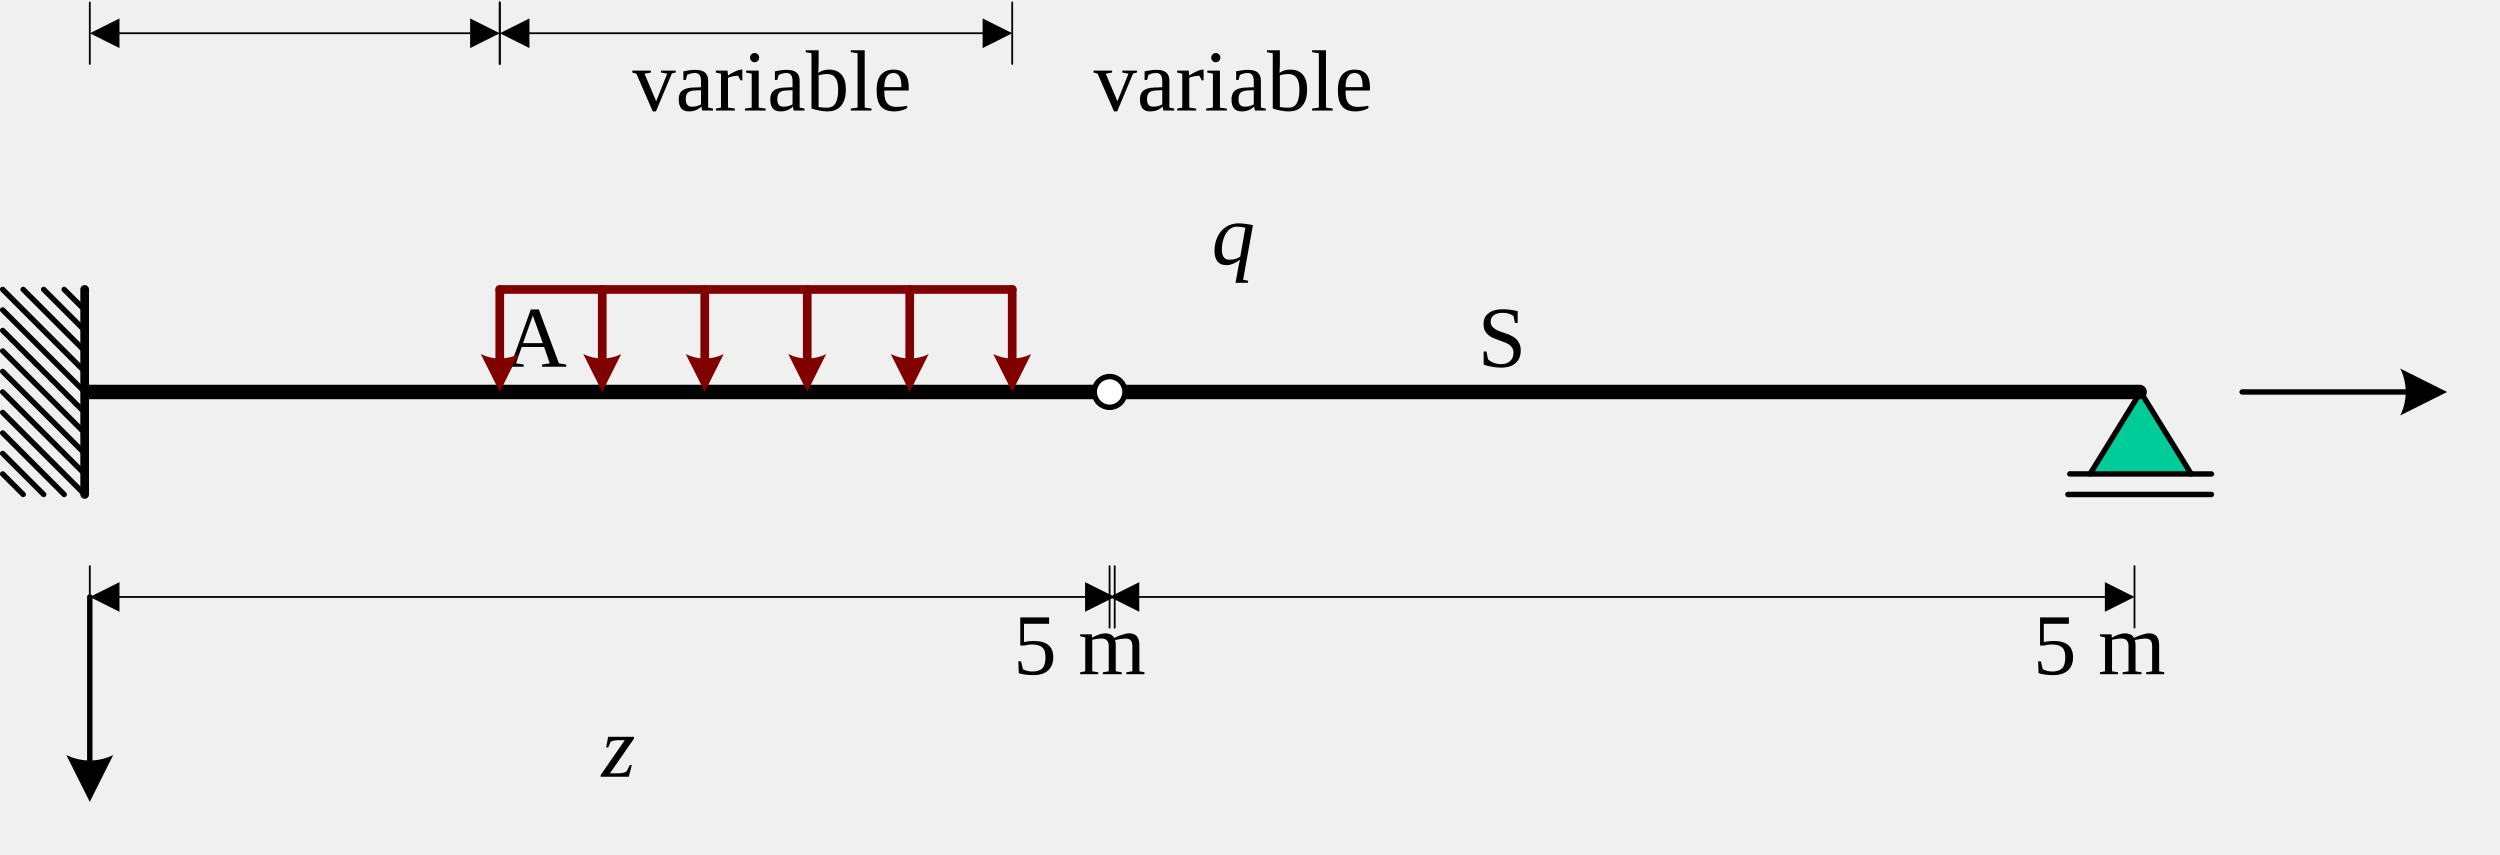
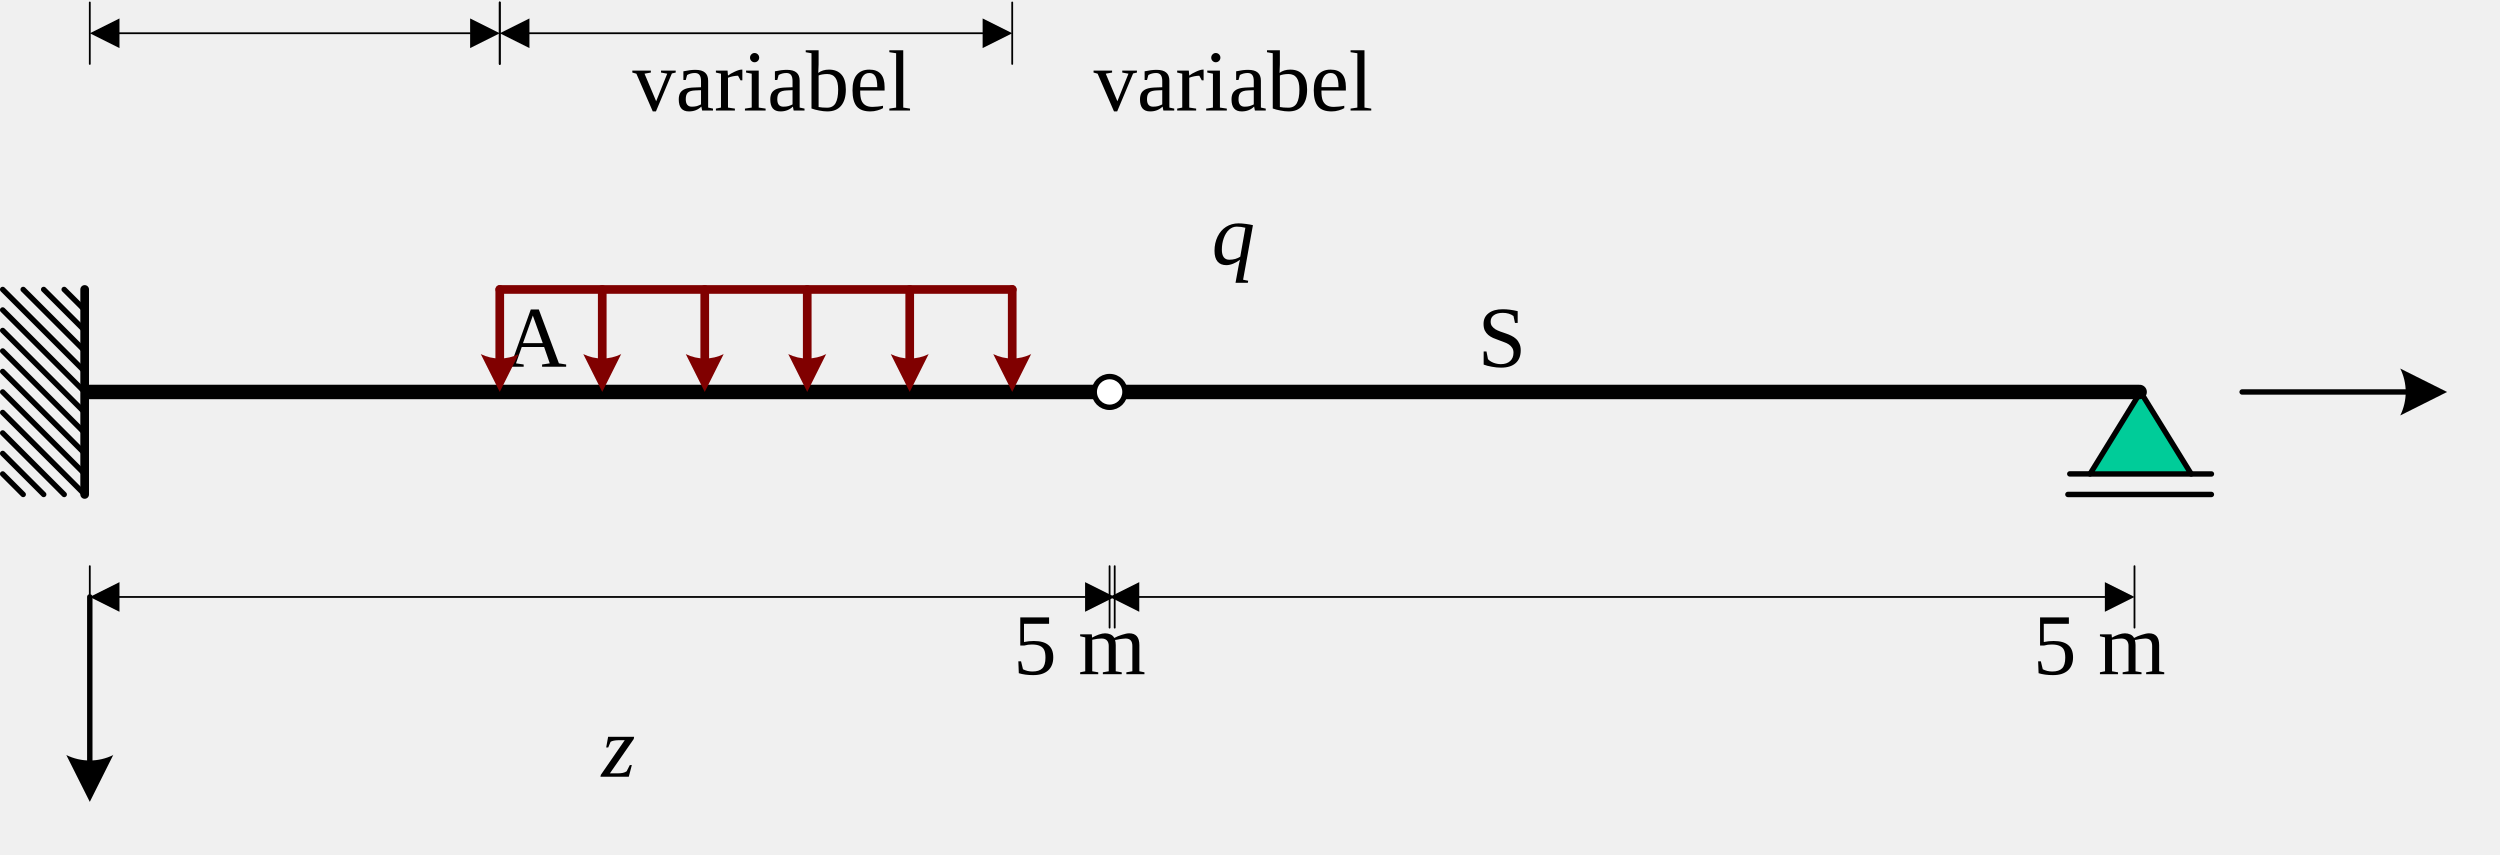
<svg xmlns="http://www.w3.org/2000/svg" xmlns:ns1="http://schemas.microsoft.com/visio/2003/SVGExtensions/" xmlns:xlink="http://www.w3.org/1999/xlink" width="4.802in" height="1.642in" viewBox="0 0 345.718 118.195" xml:space="preserve" color-interpolation-filters="sRGB" class="st18">
  <ns1:documentProperties ns1:langID="1043" ns1:metric="true" ns1:viewMarkup="false" />
  <style type="text/css">
	
		.st1 {fill:#00cc99;stroke:#000000;stroke-linecap:round;stroke-linejoin:round;stroke-width:0.75}
		.st2 {stroke:#000000;stroke-linecap:round;stroke-linejoin:round;stroke-width:0.75}
		.st3 {stroke:#000000;stroke-linecap:round;stroke-linejoin:round;stroke-width:2}
		.st4 {fill:#ffffff;stroke:#000000;stroke-linecap:round;stroke-linejoin:round;stroke-width:0.75}
		.st5 {stroke:#000000;stroke-linecap:round;stroke-linejoin:round;stroke-width:0.25}
		.st6 {marker-end:url(#mrkr4-35);marker-start:url(#mrkr4-33);stroke:#000000;stroke-linecap:round;stroke-linejoin:round;stroke-width:0.25}
		.st7 {fill:#000000;fill-opacity:1;stroke:#000000;stroke-opacity:1;stroke-width:0.122}
		.st8 {fill:none;stroke:none;stroke-linecap:round;stroke-linejoin:round;stroke-width:0.75}
		.st9 {fill:#000000;font-family:Times New Roman;font-size:1em}
		.st10 {marker-end:url(#mrkr5-64);stroke:#000000;stroke-linecap:round;stroke-linejoin:round;stroke-width:0.75}
		.st11 {fill:#000000;fill-opacity:1;stroke:#000000;stroke-opacity:1;stroke-width:0.229}
		.st12 {fill:#000000;font-family:Times New Roman;font-size:1em;font-style:italic}
		.st13 {fill:none;stroke:none;stroke-linecap:round;stroke-linejoin:round;stroke-width:0.24}
		.st14 {marker-end:url(#mrkr5-95);stroke:#800000;stroke-linecap:round;stroke-linejoin:round;stroke-width:1.2}
		.st15 {fill:#800000;fill-opacity:1;stroke:#800000;stroke-opacity:1;stroke-width:0.455}
		.st16 {stroke:#800000;stroke-linecap:round;stroke-linejoin:round;stroke-width:1.2}
		.st17 {stroke:#000000;stroke-linecap:round;stroke-linejoin:round;stroke-width:1.2}
		.st18 {fill:none;fill-rule:evenodd;font-size:12px;overflow:visible;stroke-linecap:square;stroke-miterlimit:3}
	
	</style>
  <defs id="Markers">
    <g id="lend4">
      <path d="M 2 1 L 0 0 L 2 -1 L 2 1 " style="stroke:none" />
    </g>
    <marker id="mrkr4-33" class="st7" ns1:arrowType="4" ns1:arrowSize="1" ns1:setback="14.96" refX="14.96" orient="auto" markerUnits="strokeWidth" overflow="visible">
      <use xlink:href="#lend4" transform="scale(8.2) " />
    </marker>
    <marker id="mrkr4-35" class="st7" ns1:arrowType="4" ns1:arrowSize="1" ns1:setback="16.4" refX="-16.4" orient="auto" markerUnits="strokeWidth" overflow="visible">
      <use xlink:href="#lend4" transform="scale(-8.2,-8.2) " />
    </marker>
    <g id="lend5">
      <path d="M 2 1 L 0 0 L 1.981 -0.993 C 1.672 -0.365 1.673 0.373 1.985 1 " style="stroke:none" />
    </g>
    <marker id="mrkr5-64" class="st11" ns1:arrowType="5" ns1:arrowSize="2" ns1:setback="7.63" refX="-7.63" orient="auto" markerUnits="strokeWidth" overflow="visible">
      <use xlink:href="#lend5" transform="scale(-4.36,-4.36) " />
    </marker>
    <marker id="mrkr5-95" class="st15" ns1:arrowType="5" ns1:arrowSize="0" ns1:setback="3.85" refX="-3.85" orient="auto" markerUnits="strokeWidth" overflow="visible">
      <use xlink:href="#lend5" transform="scale(-2.2,-2.2) " />
    </marker>
  </defs>
  <g ns1:mID="0" ns1:index="1" ns1:groupContext="foregroundPage">
    <ns1:pageProperties ns1:drawingScale="0.0393701" ns1:pageScale="0.0393701" ns1:drawingUnits="24" ns1:shadowOffsetX="8.50394" ns1:shadowOffsetY="-8.50394" />
    <g id="group242-1" transform="translate(285.966,-49.8317)" ns1:mID="242" ns1:groupContext="group">
      <g id="group243-2" transform="translate(0.261477,-2.83465)" ns1:mID="243" ns1:groupContext="group">
        <g id="shape244-3" ns1:mID="244" ns1:groupContext="shape" transform="translate(2.79729,0)">
          <path d="M0 118.2 L13.99 118.2 L6.99 106.86 L0 118.2 Z" class="st1" />
        </g>
        <g id="shape245-5" ns1:mID="245" ns1:groupContext="shape" transform="translate(2.79729,236.39) rotate(180)">
          <path d="M0 118.2 L2.8 118.2" class="st2" />
        </g>
        <g id="shape246-8" ns1:mID="246" ns1:groupContext="shape" transform="translate(16.7838,0)">
          <path d="M0 118.2 L2.8 118.2" class="st2" />
        </g>
      </g>
      <g id="shape247-11" ns1:mID="247" ns1:groupContext="shape">
        <path d="M0 118.2 L19.84 118.2" class="st2" />
      </g>
    </g>
    <g id="shape248-14" ns1:mID="248" ns1:groupContext="shape" transform="translate(12.4223,-64.0049)">
      <path d="M0 118.2 L283.46 118.2" class="st3" />
    </g>
    <g id="shape249-17" ns1:mID="249" ns1:groupContext="shape" transform="translate(151.32,-61.8789)">
      <ellipse cx="2.126" cy="116.069" rx="2.126" ry="2.126" class="st4" />
    </g>
    <g id="group250-19" transform="translate(12.4222,-21.4852)" ns1:mID="250" ns1:groupContext="group">
      <g id="group251-20" transform="translate(0,-9.92126)" ns1:mID="251" ns1:groupContext="group">
        <g id="shape252-21" ns1:mID="252" ns1:groupContext="shape" transform="translate(118.195,109.691) rotate(90)">
          <path d="M0 118.2 L8.5 118.2" class="st5" />
        </g>
        <g id="shape253-24" ns1:mID="253" ns1:groupContext="shape" transform="translate(259.927,109.691) rotate(90)">
          <path d="M0 118.2 L8.5 118.2" class="st5" />
        </g>
        <g id="shape254-27" ns1:mID="254" ns1:groupContext="shape" transform="translate(0,-4.25197)">
          <path d="M3.74 118.2 L4.1 118.2 L137.63 118.2" class="st6" />
        </g>
      </g>
      <g id="shape255-36" ns1:mID="255" ns1:groupContext="shape">
        <ns1:textBlock ns1:margins="rect(4,4,4,4)" ns1:tabSpace="42.5197" />
        <ns1:textRect cx="70.866" cy="111.108" width="141.74" height="14.173" />
        <rect x="0" y="104.022" width="141.732" height="14.173" class="st8" />
        <text x="61.7" y="114.71" class="st9" ns1:langID="1043">
          <ns1:paragraph ns1:horizAlign="1" />
          <ns1:tabList />5 m</text>
      </g>
    </g>
    <g id="group268-39" transform="translate(12.4222,-99.4379)" ns1:mID="268" ns1:groupContext="group">
      <g id="group269-40" transform="translate(0,-9.92126)" ns1:mID="269" ns1:groupContext="group">
        <g id="shape270-41" ns1:mID="270" ns1:groupContext="shape" transform="translate(118.195,109.691) rotate(90)">
          <path d="M0 118.2 L8.5 118.2" class="st5" />
        </g>
        <g id="shape271-44" ns1:mID="271" ns1:groupContext="shape" transform="translate(174.888,109.691) rotate(90)">
          <path d="M0 118.2 L8.5 118.2" class="st5" />
        </g>
        <g id="shape272-47" ns1:mID="272" ns1:groupContext="shape" transform="translate(0,-4.25197)">
          <path d="M3.74 118.2 L4.1 118.2 L52.59 118.2" class="st6" />
        </g>
      </g>
      <g id="shape273-54" ns1:mID="273" ns1:groupContext="shape">
        <ns1:textBlock ns1:margins="rect(4,4,4,4)" ns1:tabSpace="42.5197" />
        <ns1:textRect cx="28.346" cy="111.108" width="56.7" height="14.173" />
        <rect x="0" y="104.022" width="56.693" height="14.173" class="st8" />
        <text x="9.02" y="114.71" class="st9" ns1:langID="1043">
          <ns1:paragraph ns1:horizAlign="1" />
-           <ns1:tabList />variable</text>
+           <ns1:tabList />variabel</text>
      </g>
    </g>
    <g id="group274-57" transform="translate(12.4222,-7.31194)" ns1:mID="274" ns1:groupContext="group">
      <g id="shape275-58" ns1:mID="275" ns1:groupContext="shape" transform="translate(118.195,89.8486) rotate(90)">
        <path d="M0 118.2 L22.62 118.2" class="st10" />
      </g>
      <g id="shape276-65" ns1:mID="276" ns1:groupContext="shape">
        <ns1:textBlock ns1:margins="rect(4,4,4,4)" ns1:tabSpace="42.5197" />
        <ns1:textRect cx="7.087" cy="111.108" width="14.18" height="14.173" />
        <rect x="0" y="104.022" width="14.173" height="14.173" class="st8" />
        <text x="4.75" y="114.71" class="st12" ns1:langID="1043">
          <ns1:paragraph ns1:horizAlign="1" />
          <ns1:tabList />z</text>
      </g>
    </g>
    <g id="group277-68" transform="translate(310.06,-49.8317)" ns1:mID="277" ns1:groupContext="group">
      <g id="shape278-69" ns1:mID="278" ns1:groupContext="shape" transform="translate(-1.35775E-12,-14.1732)">
        <path d="M0 118.2 L22.62 118.2" class="st10" />
      </g>
      <g id="shape279-74" ns1:mID="279" ns1:groupContext="shape" transform="translate(14.1732,1.42109E-14)">
        <ns1:textBlock ns1:margins="rect(4,4,4,4)" ns1:tabSpace="42.5197" />
        <ns1:textRect cx="7.087" cy="111.108" width="14.18" height="14.173" />
        <rect x="0" y="104.022" width="14.173" height="14.173" class="st8" />
        <text x="4.42" y="114.71" class="st12" ns1:langID="1043">
          <ns1:paragraph ns1:horizAlign="1" />
          <ns1:tabList />x</text>
      </g>
    </g>
    <g id="shape280-77" ns1:mID="280" ns1:groupContext="shape" transform="translate(11.7136,-64.0049)">
      <ns1:textBlock ns1:margins="rect(4,4,4,4)" ns1:tabSpace="42.5197" />
      <ns1:textRect cx="7.087" cy="111.108" width="14.18" height="14.173" />
      <rect x="0" y="104.022" width="14.173" height="14.173" class="st13" />
      <text x="4" y="114.71" class="st9" ns1:langID="1043">
        <ns1:paragraph ns1:horizAlign="1" />
        <ns1:tabList />A</text>
    </g>
    <g id="shape282-80" ns1:mID="282" ns1:groupContext="shape" transform="translate(288.8,-64.0049)">
      <ns1:textBlock ns1:margins="rect(4,4,4,4)" ns1:tabSpace="42.5197" />
      <ns1:textRect cx="7.087" cy="111.108" width="14.18" height="14.173" />
      <rect x="0" y="104.022" width="14.173" height="14.173" class="st13" />
      <text x="4" y="114.71" class="st9" ns1:langID="1043">
        <ns1:paragraph ns1:horizAlign="1" />
        <ns1:tabList />B</text>
    </g>
    <g id="shape283-83" ns1:mID="283" ns1:groupContext="shape" transform="translate(146.359,-64.0049)">
      <ns1:textBlock ns1:margins="rect(4,4,4,4)" ns1:tabSpace="42.5197" />
      <ns1:textRect cx="7.087" cy="111.108" width="14.18" height="14.173" />
      <rect x="0" y="104.022" width="14.173" height="14.173" class="st13" />
      <text x="4" y="114.71" class="st9" ns1:langID="1043">
        <ns1:paragraph ns1:horizAlign="1" />
        <ns1:tabList />S</text>
    </g>
    <g id="group284-86" transform="translate(69.1152,-64.0049)" ns1:mID="284" ns1:groupContext="group">
      <g id="shape285-87" ns1:mID="285" ns1:groupContext="shape" transform="translate(0,-14.1732)">
        <ns1:textBlock ns1:margins="rect(4,4,4,4)" ns1:tabSpace="42.5197" />
        <ns1:textRect cx="35.433" cy="111.108" width="70.87" height="14.173" />
        <rect x="0" y="104.022" width="70.866" height="14.173" class="st13" />
        <text x="32.43" y="114.71" class="st12" ns1:langID="1043">
          <ns1:paragraph ns1:horizAlign="1" />
          <ns1:tabList />q</text>
      </g>
      <g id="shape286-90" ns1:mID="286" ns1:groupContext="shape" transform="translate(118.195,104.022) rotate(90)">
        <path d="M0 118.2 L9.55 118.2" class="st14" />
      </g>
      <g id="shape287-96" ns1:mID="287" ns1:groupContext="shape" transform="translate(1.59872E-14,-14.1732)">
        <path d="M0 118.2 L70.87 118.2" class="st16" />
      </g>
      <g id="shape288-99" ns1:mID="288" ns1:groupContext="shape" transform="translate(132.368,104.022) rotate(90)">
        <path d="M0 118.2 L9.55 118.2" class="st14" />
      </g>
      <g id="shape289-104" ns1:mID="289" ns1:groupContext="shape" transform="translate(146.542,104.022) rotate(90)">
        <path d="M0 118.2 L9.55 118.2" class="st14" />
      </g>
      <g id="shape290-109" ns1:mID="290" ns1:groupContext="shape" transform="translate(189.061,104.022) rotate(90)">
        <path d="M0 118.2 L9.55 118.2" class="st14" />
      </g>
      <g id="shape291-114" ns1:mID="291" ns1:groupContext="shape" transform="translate(174.888,104.022) rotate(90)">
        <path d="M0 118.2 L9.55 118.2" class="st14" />
      </g>
      <g id="shape292-119" ns1:mID="292" ns1:groupContext="shape" transform="translate(160.715,104.022) rotate(90)">
        <path d="M0 118.2 L9.55 118.2" class="st14" />
      </g>
    </g>
    <g id="group293-124" transform="translate(69.1152,-99.4379)" ns1:mID="293" ns1:groupContext="group">
      <g id="group294-125" transform="translate(0,-9.92126)" ns1:mID="294" ns1:groupContext="group">
        <g id="shape295-126" ns1:mID="295" ns1:groupContext="shape" transform="translate(118.195,109.691) rotate(90)">
          <path d="M0 118.2 L8.5 118.2" class="st5" />
        </g>
        <g id="shape296-129" ns1:mID="296" ns1:groupContext="shape" transform="translate(189.061,109.691) rotate(90)">
          <path d="M0 118.2 L8.5 118.2" class="st5" />
        </g>
        <g id="shape297-132" ns1:mID="297" ns1:groupContext="shape" transform="translate(0,-4.25197)">
          <path d="M3.74 118.2 L4.1 118.2 L66.77 118.2" class="st6" />
        </g>
      </g>
      <g id="shape298-139" ns1:mID="298" ns1:groupContext="shape">
        <ns1:textBlock ns1:margins="rect(4,4,4,4)" ns1:tabSpace="42.5197" />
        <ns1:textRect cx="35.433" cy="111.108" width="70.87" height="14.173" />
        <rect x="0" y="104.022" width="70.866" height="14.173" class="st8" />
        <text x="16.11" y="114.71" class="st9" ns1:langID="1043">
          <ns1:paragraph ns1:horizAlign="1" />
-           <ns1:tabList />variable</text>
+           <ns1:tabList />variabel</text>
      </g>
    </g>
    <g id="group299-142" transform="translate(0.375,-49.8316)" ns1:mID="299" ns1:groupContext="group">
      <g id="shape300-143" ns1:mID="300" ns1:groupContext="shape" transform="translate(129.534,89.8486) rotate(90)">
        <path d="M0 118.2 L28.35 118.2" class="st17" />
      </g>
      <g id="shape301-146" ns1:mID="301" ns1:groupContext="shape" transform="translate(92.0805,6.27208) rotate(45)">
        <path d="M0 118.2 L4.01 118.2" class="st2" />
      </g>
      <g id="shape302-149" ns1:mID="302" ns1:groupContext="shape" transform="translate(89.2458,6.27208) rotate(45)">
        <path d="M0 118.2 L8.02 118.2" class="st2" />
      </g>
      <g id="shape303-152" ns1:mID="303" ns1:groupContext="shape" transform="translate(86.4112,6.27208) rotate(45)">
        <path d="M0 118.2 L12.03 118.2" class="st2" />
      </g>
      <g id="shape304-155" ns1:mID="304" ns1:groupContext="shape" transform="translate(83.5766,6.27208) rotate(45)">
        <path d="M0 118.2 L16.04 118.2" class="st2" />
      </g>
      <g id="shape305-158" ns1:mID="305" ns1:groupContext="shape" transform="translate(83.5766,9.10673) rotate(45)">
        <path d="M0 118.2 L16.04 118.2" class="st2" />
      </g>
      <g id="shape306-161" ns1:mID="306" ns1:groupContext="shape" transform="translate(83.5766,11.9414) rotate(45)">
        <path d="M0 118.2 L16.04 118.2" class="st2" />
      </g>
      <g id="shape307-164" ns1:mID="307" ns1:groupContext="shape" transform="translate(83.5766,14.776) rotate(45)">
        <path d="M0 118.2 L16.04 118.2" class="st2" />
      </g>
      <g id="shape308-167" ns1:mID="308" ns1:groupContext="shape" transform="translate(83.5766,17.6107) rotate(45)">
        <path d="M0 118.2 L16.04 118.2" class="st2" />
      </g>
      <g id="shape309-170" ns1:mID="309" ns1:groupContext="shape" transform="translate(83.5766,20.4453) rotate(45)">
        <path d="M0 118.2 L16.04 118.2" class="st2" />
      </g>
      <g id="shape310-173" ns1:mID="310" ns1:groupContext="shape" transform="translate(83.5766,23.28) rotate(45)">
        <path d="M0 118.2 L16.04 118.2" class="st2" />
      </g>
      <g id="shape311-176" ns1:mID="311" ns1:groupContext="shape" transform="translate(83.5766,26.1146) rotate(45)">
        <path d="M0 118.2 L12.03 118.2" class="st2" />
      </g>
      <g id="shape312-179" ns1:mID="312" ns1:groupContext="shape" transform="translate(83.5766,28.9492) rotate(45)">
        <path d="M0 118.2 L8.02 118.2" class="st2" />
      </g>
      <g id="shape313-182" ns1:mID="313" ns1:groupContext="shape" transform="translate(83.5766,31.7839) rotate(45)">
        <path d="M0 118.2 L4.01 118.2" class="st2" />
      </g>
    </g>
    <g id="group329-185" transform="translate(153.446,-21.4852)" ns1:mID="329" ns1:groupContext="group">
      <g id="group330-186" transform="translate(0,-9.92126)" ns1:mID="330" ns1:groupContext="group">
        <g id="shape331-187" ns1:mID="331" ns1:groupContext="shape" transform="translate(118.195,109.691) rotate(90)">
          <path d="M0 118.2 L8.5 118.2" class="st5" />
        </g>
        <g id="shape332-190" ns1:mID="332" ns1:groupContext="shape" transform="translate(259.927,109.691) rotate(90)">
          <path d="M0 118.2 L8.5 118.2" class="st5" />
        </g>
        <g id="shape333-193" ns1:mID="333" ns1:groupContext="shape" transform="translate(0,-4.25197)">
          <path d="M3.74 118.2 L4.1 118.2 L137.63 118.2" class="st6" />
        </g>
      </g>
      <g id="shape334-200" ns1:mID="334" ns1:groupContext="shape">
        <ns1:textBlock ns1:margins="rect(4,4,4,4)" ns1:tabSpace="42.5197" />
        <ns1:textRect cx="70.866" cy="111.108" width="141.74" height="14.173" />
        <rect x="0" y="104.022" width="141.732" height="14.173" class="st8" />
        <text x="61.7" y="114.71" class="st9" ns1:langID="1043">
          <ns1:paragraph ns1:horizAlign="1" />
          <ns1:tabList />5 m</text>
      </g>
    </g>
  </g>
</svg>
